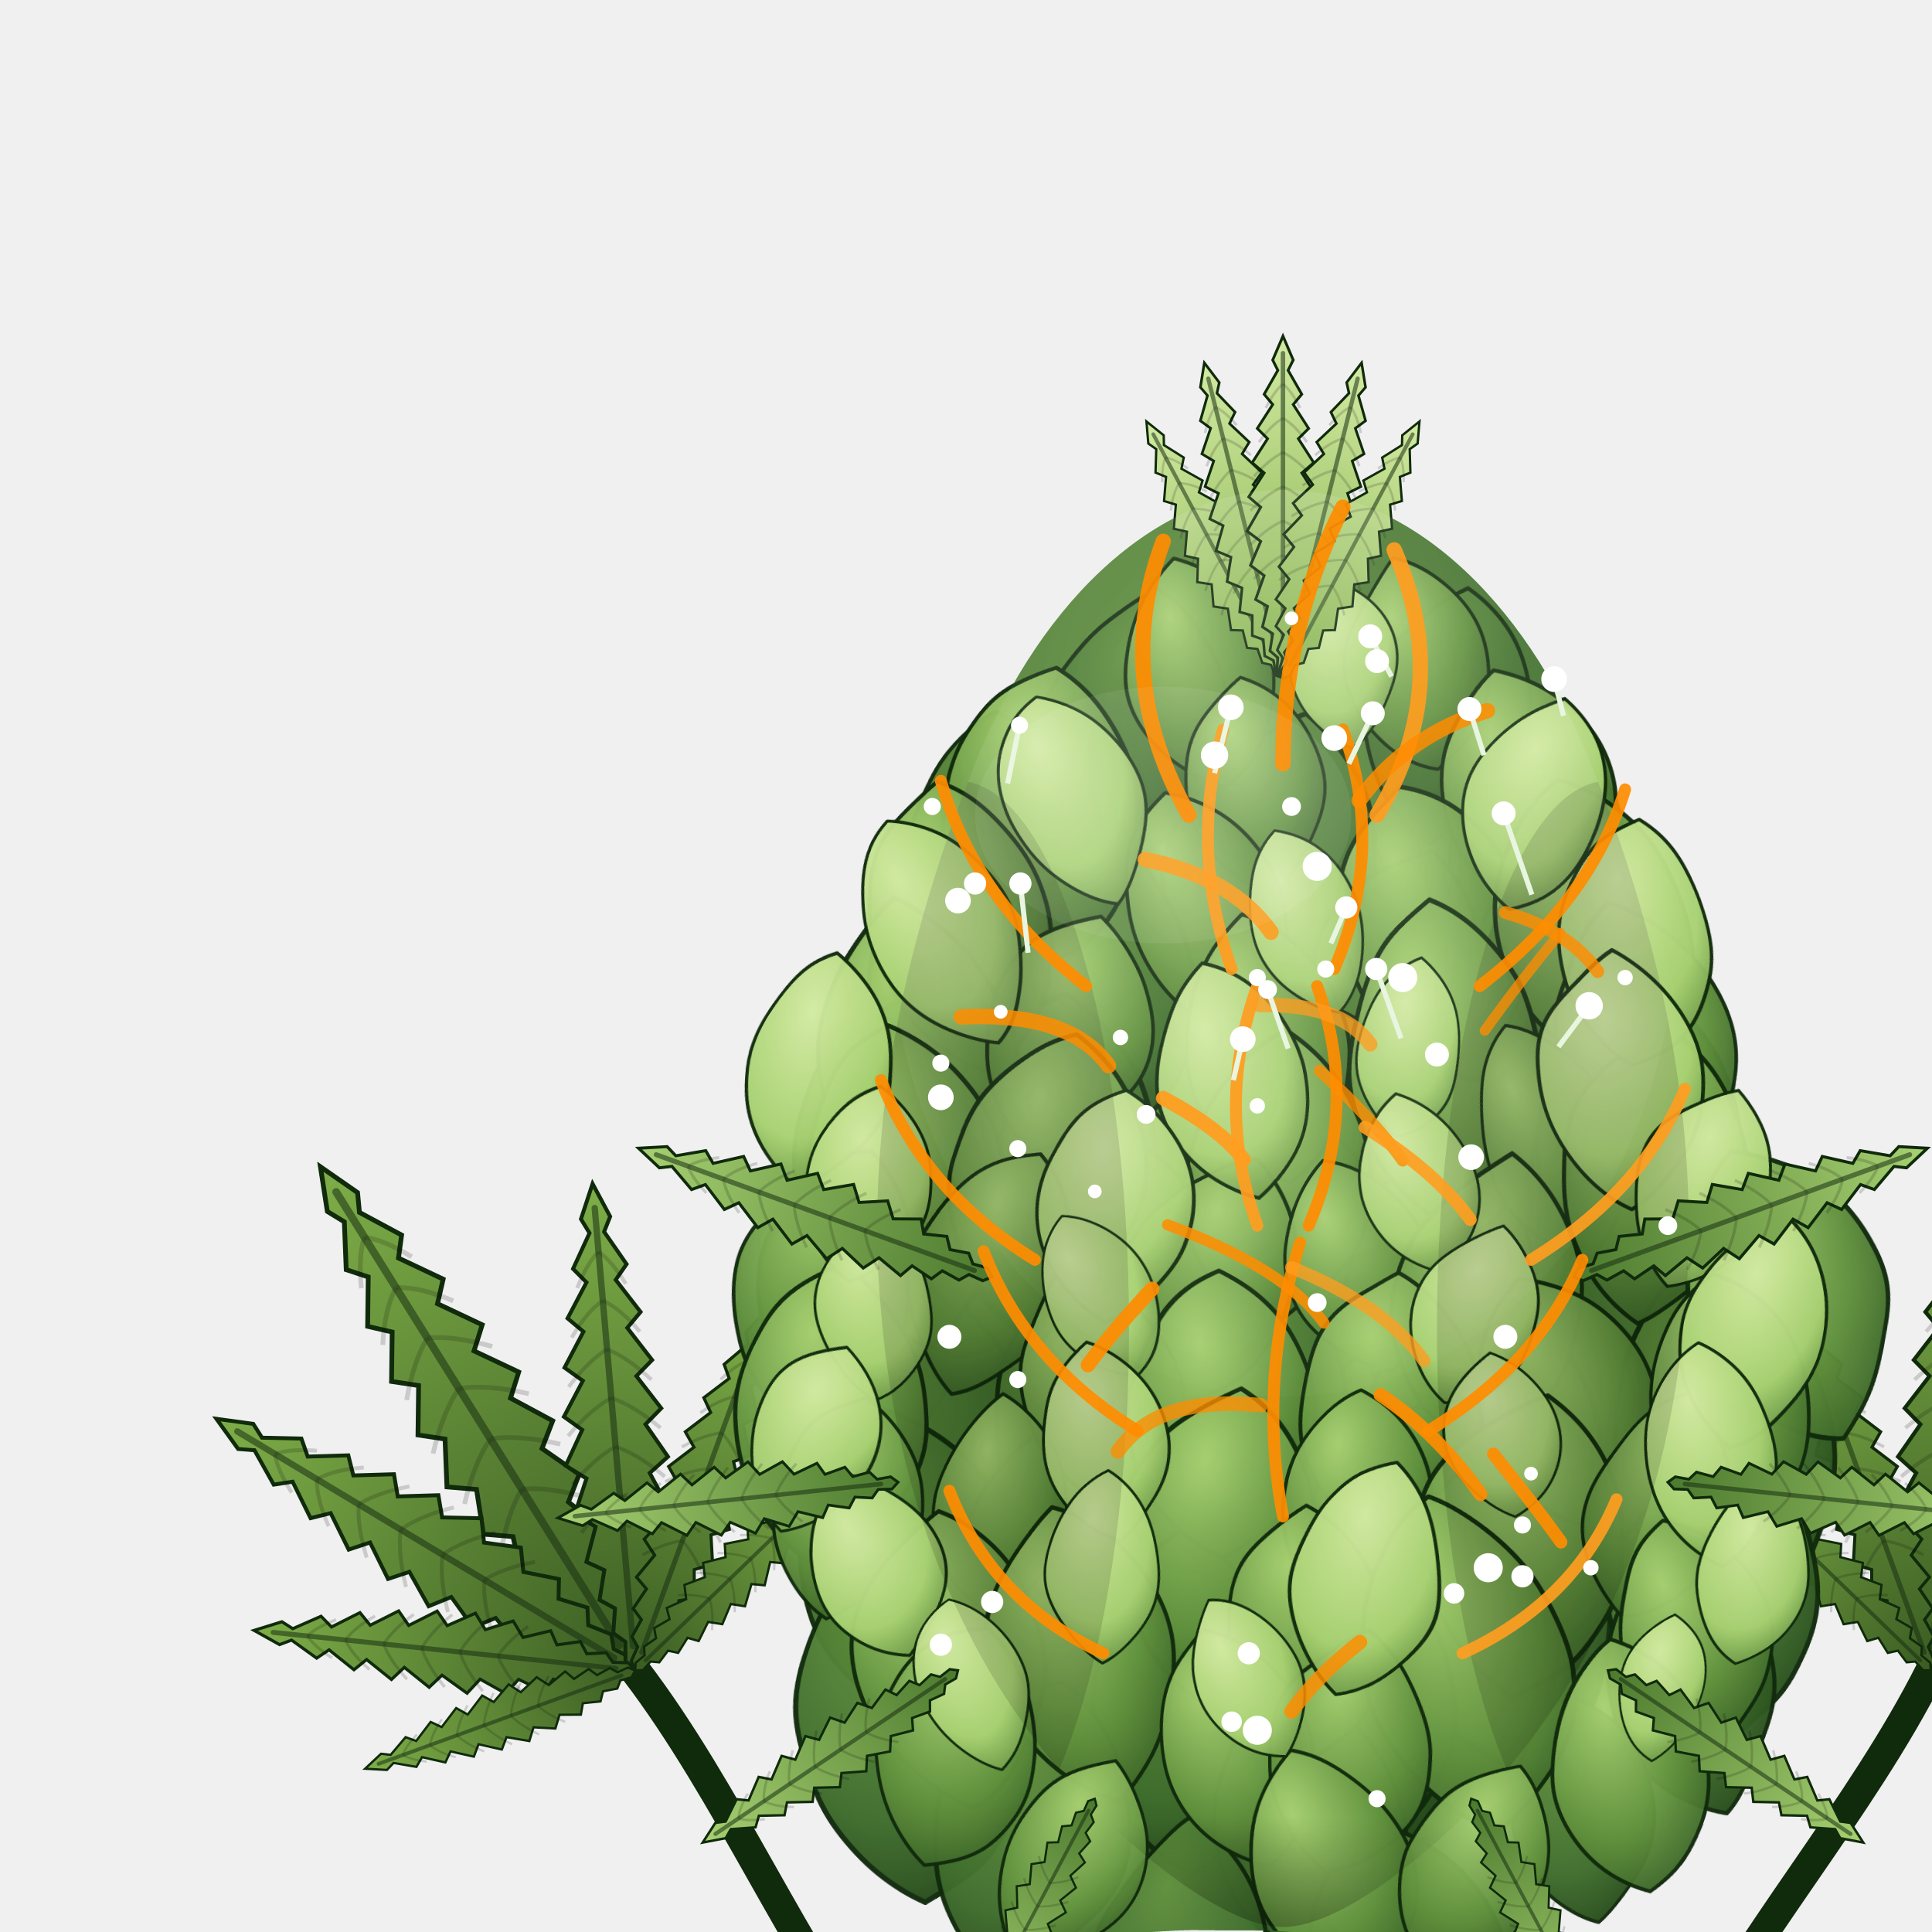
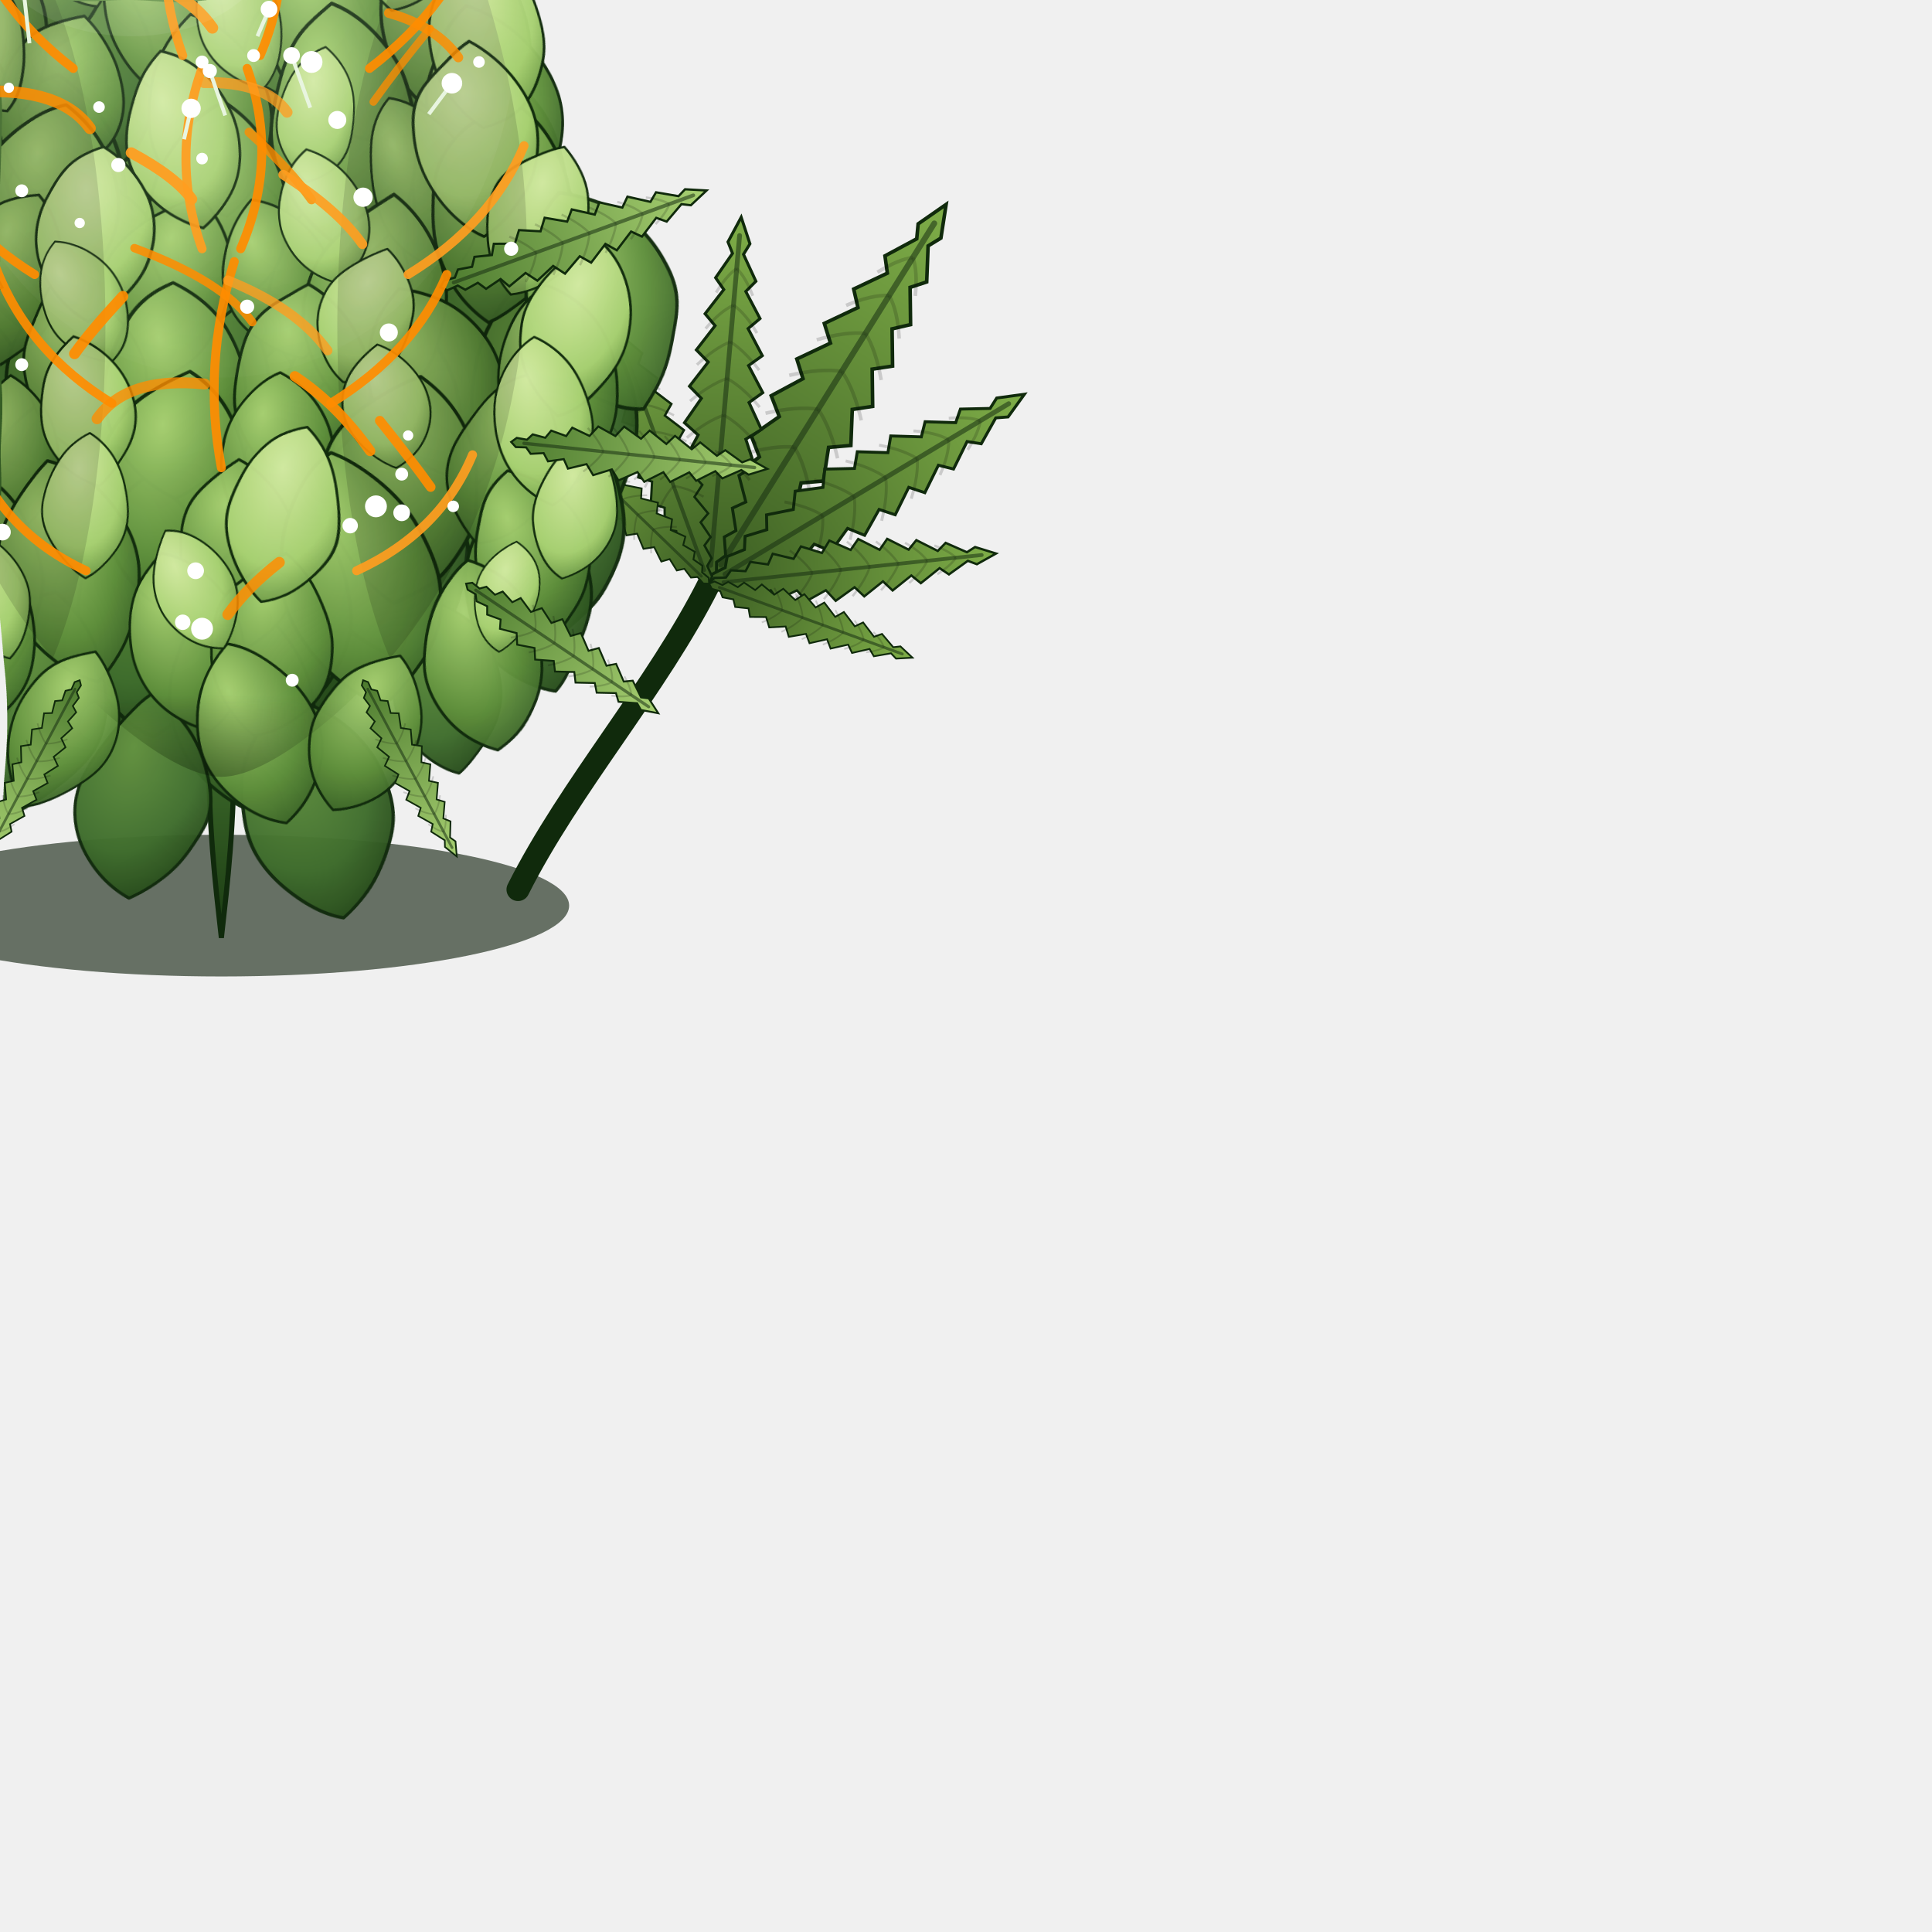
<svg xmlns="http://www.w3.org/2000/svg" viewBox="0 0 192 192" width="192" height="192">
  <defs>
    <linearGradient id="bg" x1="0" y1="0" x2="1" y2="1">
-       <stop offset="0%" stop-color="%230b170c" />
-       <stop offset="100%" stop-color="%231a381d" />
+       <stop offset="0%" stop-color="%23070a07" />
+       <stop offset="100%" stop-color="%230e1a0e" />
    </linearGradient>
  </defs>
  <rect width="192" height="192" fill="url(%23bg)" />
-   <g transform="translate(0, -4) scale(0.85)">
+   <g transform="translate(-74, -70) scale(0.64)">
    <defs>
      <linearGradient id="lgd" x1="0" y1="0" x2="0" y2="1">
        <stop offset="0%" stop-color="#3f6d2c" />
        <stop offset="100%" stop-color="#1b3b13" />
      </linearGradient>
      <linearGradient id="lgm" x1="0" y1="0" x2="0" y2="1">
        <stop offset="0%" stop-color="#5f8f3c" />
        <stop offset="100%" stop-color="#2c521f" />
      </linearGradient>
      <linearGradient id="lgl" x1="0" y1="0" x2="0" y2="1">
        <stop offset="0%" stop-color="#a8d172" />
        <stop offset="100%" stop-color="#4c7a2e" />
      </linearGradient>
      <linearGradient id="lgf" x1="0" y1="0" x2="0" y2="1">
        <stop offset="0%" stop-color="#d3eaa2" />
        <stop offset="100%" stop-color="#7fae48" />
      </linearGradient>
      <radialGradient id="budBase" cx="36%" cy="20%" r="95%">
        <stop offset="0%" stop-color="#5f8f3c" />
        <stop offset="52%" stop-color="#3f6d2c" />
        <stop offset="100%" stop-color="#1b3b13" />
      </radialGradient>
      <radialGradient id="cxD" cx="38%" cy="24%" r="90%">
        <stop offset="0%" stop-color="#5f8f3c" />
        <stop offset="60%" stop-color="#3f6d2c" />
        <stop offset="100%" stop-color="#1b3b13" />
      </radialGradient>
      <radialGradient id="cxM" cx="38%" cy="24%" r="90%">
        <stop offset="0%" stop-color="#a8d172" />
        <stop offset="60%" stop-color="#5f8f3c" />
        <stop offset="100%" stop-color="#2c521f" />
      </radialGradient>
      <radialGradient id="cxL" cx="40%" cy="26%" r="90%">
        <stop offset="0%" stop-color="#d3eaa2" />
        <stop offset="60%" stop-color="#a8d172" />
        <stop offset="100%" stop-color="#4c7a2e" />
      </radialGradient>
      <radialGradient id="frostVeil" cx="50%" cy="30%" r="80%">
        <stop offset="0%" stop-color="#ffffff" stop-opacity="0.150" />
        <stop offset="60%" stop-color="#ffffff" stop-opacity="0.060" />
        <stop offset="100%" stop-color="#ffffff" stop-opacity="0" />
      </radialGradient>
      <radialGradient id="occ" cx="50%" cy="96%" r="82%">
        <stop offset="0%" stop-color="#000000" stop-opacity=".45" />
        <stop offset="100%" stop-color="#000000" stop-opacity="0" />
      </radialGradient>
      <filter id="crumple" x="-15%" y="-15%" width="130%" height="130%">
        <feTurbulence type="fractalNoise" baseFrequency="0.025" numOctaves="3" seed="11" result="n" />
        <feDisplacementMap in="SourceGraphic" in2="n" scale="5" />
      </filter>
      <filter id="noiseFrost" x="0%" y="0%" width="100%" height="100%">
        <feTurbulence type="fractalNoise" baseFrequency="0.5" numOctaves="2" seed="7" result="n" />
        <feColorMatrix in="n" type="matrix" values="0 0 0 0 1 0 0 0 0 1 0 0 0 0 1 0 0 0 0.5 0" />
      </filter>
      <path id="leaflet" d="M0,0 L3,7 L1.5,10 L5.5,17 L3,20 L7.5,27 L4.5,30 L9,37 L5.5,40 L10,47 L6.5,50 L10.5,57 L6.5,60 L9.5,67 L5.5,70 L8,77 L4.5,79 L6,85 L3,87 L3.8,92 L1.5,94 L1.8,98 L0,100 L-1.8,98 L-1.5,94 L-3.8,92 L-3,87 L-6,85 L-4.5,79 L-8,77 L-5.5,70 L-9.5,67 L-6.5,60 L-10.5,57 L-6.5,50 L-10,47 L-5.5,40 L-9,37 L-4.5,30 L-7.5,27 L-3,20 L-5.5,17 L-1.5,10 L-3,7 Z" />
      <g id="leafletV">
        <use href="#leaflet" />
        <path d="M0,14 Q2.5,16 5,21 M0,24 Q3.5,26 7,31 M0,34 Q4,36 8.5,41 M0,44 Q4.5,46 9.5,51 M0,54 Q4.5,56 9.5,61 M0,64 Q4,66 8.5,71" fill="none" stroke="#000000" stroke-opacity=".16" stroke-width=".8" />
        <path d="M0,14 Q-2.5,16 -5,21 M0,24 Q-3.5,26 -7,31 M0,34 Q-4,36 -8.5,41 M0,44 Q-4.5,46 -9.5,51 M0,54 Q-4.5,56 -9.5,61 M0,64 Q-4,66 -8.5,71" fill="none" stroke="#000000" stroke-opacity=".16" stroke-width=".8" />
      </g>
      <path id="midrib" d="M0,5 L0,95" fill="none" stroke-width="1.3" opacity=".55" stroke-linecap="round" />
      <linearGradient id="lgFan" x1="0" y1="0" x2="0" y2="1">
        <stop offset="0%" stop-color="#7fae48" />
        <stop offset="100%" stop-color="#3a5c22" />
      </linearGradient>
      <g id="leafD">
        <use href="#leafletV" fill="url(#lgd)" stroke="#102a0c" stroke-width=".8" />
        <use href="#midrib" stroke="#173012" />
      </g>
      <g id="leafM">
        <use href="#leafletV" fill="url(#lgm)" stroke="#102a0c" stroke-width=".8" />
        <use href="#midrib" stroke="#173012" />
      </g>
      <g id="leafL">
        <use href="#leafletV" fill="url(#lgl)" stroke="#102a0c" stroke-width=".8" />
        <use href="#midrib" stroke="#173012" />
      </g>
      <g id="leafF">
        <use href="#leafletV" fill="url(#lgf)" stroke="#102a0c" stroke-width=".8" />
        <use href="#midrib" stroke="#173012" />
      </g>
      <g id="leafA">
        <use href="#leafletV" fill="url(#lgFan)" stroke="#102a0c" stroke-width=".8" />
        <use href="#midrib" stroke="#173012" />
      </g>
      <path id="calyx" d="M0,-4 C7.5,0 13.5,8 14,18 C14.5,28 8,37 0,41 C-8,37 -14.5,28 -14,18 C-13.5,8 -7.5,0 0,-4 Z" />
      <g id="fan">
        <path d="M0,10 C-1.5,-6 1.5,-24 0,-40" fill="none" stroke="#102a0c" stroke-width="3.2" stroke-linecap="round" />
        <use href="#leafA" transform="translate(0,-40) rotate(0) translate(0,-62) scale(.62)" />
        <use href="#leafA" transform="translate(0,-40) rotate(-27) translate(0,-51) scale(.51)" />
        <use href="#leafA" transform="translate(0,-40) rotate(27) translate(0,-51) scale(.51)" />
        <use href="#leafA" transform="translate(0,-40) rotate(-52) translate(0,-40) scale(.4)" />
        <use href="#leafA" transform="translate(0,-40) rotate(52) translate(0,-40) scale(.4)" />
        <use href="#leafA" transform="translate(0,-40) rotate(-78) translate(0,-30) scale(.3)" />
        <use href="#leafA" transform="translate(0,-40) rotate(78) translate(0,-30) scale(.3)" />
      </g>
      <clipPath id="budClip">
        <path d="M150,62 C164,62 178,74 186,94 C194,114 199,136 197,158 C195,182 186,204 168,220 C160,227 154,230 150,230 C146,230 140,227 132,220 C114,204 105,182 103,158 C101,136 106,114 114,94 C122,74 136,62 150,62 Z" />
      </clipPath>
    </defs>
    <ellipse cx="150" cy="250" rx="54" ry="11" fill="#0a1a07" opacity=".6" />
    <path d="M148,224 C148,238 149,246 150,255 C151,246 152,238 152,224 Z" fill="url(#lgd)" stroke="#102a0c" stroke-width=".8" />
    <use href="#fan" transform="translate(98,238) rotate(-32) scale(1.12)" />
    <use href="#fan" transform="translate(202,238) rotate(32) scale(1.12)" />
    <path d="M150,62 C164,62 178,74 186,94 C194,114 199,136 197,158 C195,182 186,204 168,220 C160,227 154,230 150,230 C146,230 140,227 132,220 C114,204 105,182 103,158 C101,136 106,114 114,94 C122,74 136,62 150,62 Z" fill="url(#budBase)" />
    <g filter="url(#crumple)">
      <use href="#calyx" transform="translate(134.6,76.0) rotate(6.0) scale(0.74)" fill="url(#cxD)" stroke="#102a0c" stroke-width=".65" stroke-linejoin="round" opacity=".97" />
      <use href="#calyx" transform="translate(171.1,76.0) rotate(6.6) scale(0.69)" fill="url(#cxD)" stroke="#102a0c" stroke-width=".65" stroke-linejoin="round" opacity=".97" />
      <use href="#calyx" transform="translate(117.6,92.0) rotate(-1.6) scale(0.76)" fill="url(#cxD)" stroke="#102a0c" stroke-width=".65" stroke-linejoin="round" opacity=".97" />
      <use href="#calyx" transform="translate(152.3,92.0) rotate(11.9) scale(0.90)" fill="url(#cxD)" stroke="#102a0c" stroke-width=".65" stroke-linejoin="round" opacity=".97" />
      <use href="#calyx" transform="translate(180.6,92.0) rotate(-1.2) scale(0.74)" fill="url(#cxD)" stroke="#102a0c" stroke-width=".65" stroke-linejoin="round" opacity=".97" />
      <use href="#calyx" transform="translate(111.1,108.0) rotate(-13.6) scale(0.98)" fill="url(#cxD)" stroke="#102a0c" stroke-width=".65" stroke-linejoin="round" opacity=".97" />
      <use href="#calyx" transform="translate(131.6,108.0) rotate(20.0) scale(0.88)" fill="url(#cxD)" stroke="#102a0c" stroke-width=".65" stroke-linejoin="round" opacity=".97" />
      <use href="#calyx" transform="translate(167.4,108.0) rotate(15.9) scale(0.80)" fill="url(#cxD)" stroke="#102a0c" stroke-width=".65" stroke-linejoin="round" opacity=".97" />
      <use href="#calyx" transform="translate(182.7,108.0) rotate(-4.8) scale(0.82)" fill="url(#cxD)" stroke="#102a0c" stroke-width=".65" stroke-linejoin="round" opacity=".97" />
      <use href="#calyx" transform="translate(107.2,124.0) rotate(9.5) scale(0.83)" fill="url(#cxD)" stroke="#102a0c" stroke-width=".65" stroke-linejoin="round" opacity=".97" />
      <use href="#calyx" transform="translate(123.8,124.0) rotate(6.6) scale(0.90)" fill="url(#cxD)" stroke="#102a0c" stroke-width=".65" stroke-linejoin="round" opacity=".97" />
      <use href="#calyx" transform="translate(152.7,124.0) rotate(-14.2) scale(0.81)" fill="url(#cxD)" stroke="#102a0c" stroke-width=".65" stroke-linejoin="round" opacity=".97" />
      <use href="#calyx" transform="translate(169.0,124.0) rotate(7.2) scale(0.83)" fill="url(#cxD)" stroke="#102a0c" stroke-width=".65" stroke-linejoin="round" opacity=".97" />
      <use href="#calyx" transform="translate(193.6,124.0) rotate(8.4) scale(0.84)" fill="url(#cxD)" stroke="#102a0c" stroke-width=".65" stroke-linejoin="round" opacity=".97" />
      <use href="#calyx" transform="translate(100.7,140.0) rotate(-1.6) scale(0.85)" fill="url(#cxD)" stroke="#102a0c" stroke-width=".65" stroke-linejoin="round" opacity=".97" />
      <use href="#calyx" transform="translate(130.7,140.0) rotate(-2.7) scale(0.82)" fill="url(#cxD)" stroke="#102a0c" stroke-width=".65" stroke-linejoin="round" opacity=".97" />
      <use href="#calyx" transform="translate(155.0,140.0) rotate(12.2) scale(0.75)" fill="url(#cxD)" stroke="#102a0c" stroke-width=".65" stroke-linejoin="round" opacity=".97" />
      <use href="#calyx" transform="translate(168.5,140.0) rotate(2.1) scale(0.77)" fill="url(#cxD)" stroke="#102a0c" stroke-width=".65" stroke-linejoin="round" opacity=".97" />
      <use href="#calyx" transform="translate(200.2,140.0) rotate(16.7) scale(0.99)" fill="url(#cxD)" stroke="#102a0c" stroke-width=".65" stroke-linejoin="round" opacity=".97" />
      <use href="#calyx" transform="translate(102.1,156.0) rotate(-19.8) scale(0.91)" fill="url(#cxD)" stroke="#102a0c" stroke-width=".65" stroke-linejoin="round" opacity=".97" />
      <use href="#calyx" transform="translate(126.5,156.0) rotate(-7.4) scale(0.88)" fill="url(#cxD)" stroke="#102a0c" stroke-width=".65" stroke-linejoin="round" opacity=".97" />
      <use href="#calyx" transform="translate(148.5,156.0) rotate(7.1) scale(0.78)" fill="url(#cxD)" stroke="#102a0c" stroke-width=".65" stroke-linejoin="round" opacity=".97" />
      <use href="#calyx" transform="translate(171.3,156.0) rotate(-5.7) scale(0.93)" fill="url(#cxD)" stroke="#102a0c" stroke-width=".65" stroke-linejoin="round" opacity=".97" />
      <use href="#calyx" transform="translate(197.7,156.0) rotate(-12.0) scale(0.95)" fill="url(#cxD)" stroke="#102a0c" stroke-width=".65" stroke-linejoin="round" opacity=".97" />
      <use href="#calyx" transform="translate(102.2,172.0) rotate(-14.5) scale(0.90)" fill="url(#cxD)" stroke="#102a0c" stroke-width=".65" stroke-linejoin="round" opacity=".97" />
      <use href="#calyx" transform="translate(128.9,172.0) rotate(16.9) scale(0.88)" fill="url(#cxD)" stroke="#102a0c" stroke-width=".65" stroke-linejoin="round" opacity=".97" />
      <use href="#calyx" transform="translate(147.2,172.0) rotate(18.6) scale(0.83)" fill="url(#cxD)" stroke="#102a0c" stroke-width=".65" stroke-linejoin="round" opacity=".97" />
      <use href="#calyx" transform="translate(168.3,172.0) rotate(-15.2) scale(0.98)" fill="url(#cxD)" stroke="#102a0c" stroke-width=".65" stroke-linejoin="round" opacity=".97" />
      <use href="#calyx" transform="translate(197.2,172.0) rotate(-7.9) scale(0.92)" fill="url(#cxD)" stroke="#102a0c" stroke-width=".65" stroke-linejoin="round" opacity=".97" />
      <use href="#calyx" transform="translate(105.6,188.0) rotate(-2.9) scale(0.94)" fill="url(#cxD)" stroke="#102a0c" stroke-width=".65" stroke-linejoin="round" opacity=".97" />
      <use href="#calyx" transform="translate(139.1,188.0) rotate(-0.3) scale(0.87)" fill="url(#cxD)" stroke="#102a0c" stroke-width=".65" stroke-linejoin="round" opacity=".97" />
      <use href="#calyx" transform="translate(157.9,188.0) rotate(-2.3) scale(0.78)" fill="url(#cxD)" stroke="#102a0c" stroke-width=".65" stroke-linejoin="round" opacity=".97" />
      <use href="#calyx" transform="translate(193.4,188.0) rotate(-16.5) scale(0.73)" fill="url(#cxD)" stroke="#102a0c" stroke-width=".65" stroke-linejoin="round" opacity=".97" />
      <use href="#calyx" transform="translate(123.2,204.0) rotate(12.6) scale(0.79)" fill="url(#cxD)" stroke="#102a0c" stroke-width=".65" stroke-linejoin="round" opacity=".97" />
      <use href="#calyx" transform="translate(151.3,204.0) rotate(-5.6) scale(0.76)" fill="url(#cxD)" stroke="#102a0c" stroke-width=".65" stroke-linejoin="round" opacity=".97" />
      <use href="#calyx" transform="translate(182.3,204.0) rotate(-9.6) scale(0.62)" fill="url(#cxD)" stroke="#102a0c" stroke-width=".65" stroke-linejoin="round" opacity=".97" />
      <use href="#calyx" transform="translate(138.8,220.0) rotate(3.2) scale(0.74)" fill="url(#cxD)" stroke="#102a0c" stroke-width=".65" stroke-linejoin="round" opacity=".97" />
      <use href="#calyx" transform="translate(160.7,220.0) rotate(-14.4) scale(0.80)" fill="url(#cxD)" stroke="#102a0c" stroke-width=".65" stroke-linejoin="round" opacity=".97" />
      <use href="#calyx" transform="translate(137.4,72.0) rotate(-13.6) scale(0.62)" fill="url(#cxM)" stroke="#102a0c" stroke-width=".65" stroke-linejoin="round" opacity=".97" />
      <use href="#calyx" transform="translate(163.2,72.0) rotate(-13.8) scale(0.59)" fill="url(#cxM)" stroke="#102a0c" stroke-width=".65" stroke-linejoin="round" opacity=".97" />
      <use href="#calyx" transform="translate(123.4,86.0) rotate(3.9) scale(0.78)" fill="url(#cxM)" stroke="#102a0c" stroke-width=".65" stroke-linejoin="round" opacity=".97" />
      <use href="#calyx" transform="translate(145.2,86.0) rotate(-9.3) scale(0.58)" fill="url(#cxM)" stroke="#102a0c" stroke-width=".65" stroke-linejoin="round" opacity=".97" />
      <use href="#calyx" transform="translate(175.7,86.0) rotate(-17.5) scale(0.71)" fill="url(#cxM)" stroke="#102a0c" stroke-width=".65" stroke-linejoin="round" opacity=".97" />
      <use href="#calyx" transform="translate(111.0,100.0) rotate(-7.3) scale(0.73)" fill="url(#cxM)" stroke="#102a0c" stroke-width=".65" stroke-linejoin="round" opacity=".97" />
      <use href="#calyx" transform="translate(137.2,100.0) rotate(-18.7) scale(0.65)" fill="url(#cxM)" stroke="#102a0c" stroke-width=".65" stroke-linejoin="round" opacity=".97" />
      <use href="#calyx" transform="translate(164.7,100.0) rotate(-14.9) scale(0.79)" fill="url(#cxM)" stroke="#102a0c" stroke-width=".65" stroke-linejoin="round" opacity=".97" />
      <use href="#calyx" transform="translate(183.9,100.0) rotate(-12.6) scale(0.78)" fill="url(#cxM)" stroke="#102a0c" stroke-width=".65" stroke-linejoin="round" opacity=".97" />
      <use href="#calyx" transform="translate(106.0,114.0) rotate(-5.0) scale(0.80)" fill="url(#cxM)" stroke="#102a0c" stroke-width=".65" stroke-linejoin="round" opacity=".97" />
      <use href="#calyx" transform="translate(127.7,114.0) rotate(16.1) scale(0.64)" fill="url(#cxM)" stroke="#102a0c" stroke-width=".65" stroke-linejoin="round" opacity=".97" />
      <use href="#calyx" transform="translate(145.3,114.0) rotate(-9.8) scale(0.70)" fill="url(#cxM)" stroke="#102a0c" stroke-width=".65" stroke-linejoin="round" opacity=".97" />
      <use href="#calyx" transform="translate(168.1,114.0) rotate(-4.2) scale(0.84)" fill="url(#cxM)" stroke="#102a0c" stroke-width=".65" stroke-linejoin="round" opacity=".97" />
      <use href="#calyx" transform="translate(189.7,114.0) rotate(-13.3) scale(0.70)" fill="url(#cxM)" stroke="#102a0c" stroke-width=".65" stroke-linejoin="round" opacity=".97" />
      <use href="#calyx" transform="translate(104.3,128.0) rotate(-6.6) scale(0.83)" fill="url(#cxM)" stroke="#102a0c" stroke-width=".65" stroke-linejoin="round" opacity=".97" />
      <use href="#calyx" transform="translate(124.6,128.0) rotate(8.7) scale(0.80)" fill="url(#cxM)" stroke="#102a0c" stroke-width=".65" stroke-linejoin="round" opacity=".97" />
      <use href="#calyx" transform="translate(149.9,128.0) rotate(4.3) scale(0.78)" fill="url(#cxM)" stroke="#102a0c" stroke-width=".65" stroke-linejoin="round" opacity=".97" />
      <use href="#calyx" transform="translate(177.9,128.0) rotate(-17.9) scale(0.59)" fill="url(#cxM)" stroke="#102a0c" stroke-width=".65" stroke-linejoin="round" opacity=".97" />
      <use href="#calyx" transform="translate(194.9,128.0) rotate(7.3) scale(0.76)" fill="url(#cxM)" stroke="#102a0c" stroke-width=".65" stroke-linejoin="round" opacity=".97" />
      <use href="#calyx" transform="translate(100.9,142.0) rotate(18.9) scale(0.72)" fill="url(#cxM)" stroke="#102a0c" stroke-width=".65" stroke-linejoin="round" opacity=".97" />
      <use href="#calyx" transform="translate(120.6,142.0) rotate(21.3) scale(0.66)" fill="url(#cxM)" stroke="#102a0c" stroke-width=".65" stroke-linejoin="round" opacity=".97" />
      <use href="#calyx" transform="translate(145.3,142.0) rotate(18.0) scale(0.68)" fill="url(#cxM)" stroke="#102a0c" stroke-width=".65" stroke-linejoin="round" opacity=".97" />
      <use href="#calyx" transform="translate(154.8,142.0) rotate(-19.0) scale(0.59)" fill="url(#cxM)" stroke="#102a0c" stroke-width=".65" stroke-linejoin="round" opacity=".97" />
      <use href="#calyx" transform="translate(175.7,142.0) rotate(9.3) scale(0.77)" fill="url(#cxM)" stroke="#102a0c" stroke-width=".65" stroke-linejoin="round" opacity=".97" />
      <use href="#calyx" transform="translate(203.3,142.0) rotate(-22.2) scale(0.83)" fill="url(#cxM)" stroke="#102a0c" stroke-width=".65" stroke-linejoin="round" opacity=".97" />
      <use href="#calyx" transform="translate(98.7,156.0) rotate(7.5) scale(0.77)" fill="url(#cxM)" stroke="#102a0c" stroke-width=".65" stroke-linejoin="round" opacity=".97" />
      <use href="#calyx" transform="translate(125.5,156.0) rotate(-16.1) scale(0.65)" fill="url(#cxM)" stroke="#102a0c" stroke-width=".65" stroke-linejoin="round" opacity=".97" />
      <use href="#calyx" transform="translate(142.3,156.0) rotate(-3.3) scale(0.78)" fill="url(#cxM)" stroke="#102a0c" stroke-width=".65" stroke-linejoin="round" opacity=".97" />
      <use href="#calyx" transform="translate(163.0,156.0) rotate(1.8) scale(0.73)" fill="url(#cxM)" stroke="#102a0c" stroke-width=".65" stroke-linejoin="round" opacity=".97" />
      <use href="#calyx" transform="translate(177.8,156.0) rotate(-22.4) scale(0.73)" fill="url(#cxM)" stroke="#102a0c" stroke-width=".65" stroke-linejoin="round" opacity=".97" />
      <use href="#calyx" transform="translate(200.4,156.0) rotate(-8.6) scale(0.68)" fill="url(#cxM)" stroke="#102a0c" stroke-width=".65" stroke-linejoin="round" opacity=".97" />
      <use href="#calyx" transform="translate(100.4,170.0) rotate(7.9) scale(0.60)" fill="url(#cxM)" stroke="#102a0c" stroke-width=".65" stroke-linejoin="round" opacity=".97" />
      <use href="#calyx" transform="translate(117.2,170.0) rotate(2.3) scale(0.58)" fill="url(#cxM)" stroke="#102a0c" stroke-width=".65" stroke-linejoin="round" opacity=".97" />
      <use href="#calyx" transform="translate(144.4,170.0) rotate(5.3) scale(0.84)" fill="url(#cxM)" stroke="#102a0c" stroke-width=".65" stroke-linejoin="round" opacity=".97" />
      <use href="#calyx" transform="translate(159.4,170.0) rotate(-0.9) scale(0.64)" fill="url(#cxM)" stroke="#102a0c" stroke-width=".65" stroke-linejoin="round" opacity=".97" />
      <use href="#calyx" transform="translate(179.6,170.0) rotate(6.7) scale(0.79)" fill="url(#cxM)" stroke="#102a0c" stroke-width=".65" stroke-linejoin="round" opacity=".97" />
      <use href="#calyx" transform="translate(197.1,170.0) rotate(20.8) scale(0.59)" fill="url(#cxM)" stroke="#102a0c" stroke-width=".65" stroke-linejoin="round" opacity=".97" />
      <use href="#calyx" transform="translate(109.6,184.0) rotate(-6.2) scale(0.77)" fill="url(#cxM)" stroke="#102a0c" stroke-width=".65" stroke-linejoin="round" opacity=".97" />
      <use href="#calyx" transform="translate(123.7,184.0) rotate(-11.8) scale(0.76)" fill="url(#cxM)" stroke="#102a0c" stroke-width=".65" stroke-linejoin="round" opacity=".97" />
      <use href="#calyx" transform="translate(153.4,184.0) rotate(0.2) scale(0.65)" fill="url(#cxM)" stroke="#102a0c" stroke-width=".65" stroke-linejoin="round" opacity=".97" />
      <use href="#calyx" transform="translate(168.6,184.0) rotate(-9.2) scale(0.83)" fill="url(#cxM)" stroke="#102a0c" stroke-width=".65" stroke-linejoin="round" opacity=".97" />
      <use href="#calyx" transform="translate(194.2,184.0) rotate(-16.8) scale(0.65)" fill="url(#cxM)" stroke="#102a0c" stroke-width=".65" stroke-linejoin="round" opacity=".97" />
      <use href="#calyx" transform="translate(115.3,198.0) rotate(17.9) scale(0.62)" fill="url(#cxM)" stroke="#102a0c" stroke-width=".65" stroke-linejoin="round" opacity=".97" />
      <use href="#calyx" transform="translate(141.6,198.0) rotate(-15.4) scale(0.63)" fill="url(#cxM)" stroke="#102a0c" stroke-width=".65" stroke-linejoin="round" opacity=".97" />
      <use href="#calyx" transform="translate(159.8,198.0) rotate(11.1) scale(0.63)" fill="url(#cxM)" stroke="#102a0c" stroke-width=".65" stroke-linejoin="round" opacity=".97" />
      <use href="#calyx" transform="translate(187.7,198.0) rotate(-10.6) scale(0.69)" fill="url(#cxM)" stroke="#102a0c" stroke-width=".65" stroke-linejoin="round" opacity=".97" />
      <use href="#calyx" transform="translate(128.8,212.0) rotate(22.5) scale(0.59)" fill="url(#cxM)" stroke="#102a0c" stroke-width=".65" stroke-linejoin="round" opacity=".97" />
      <use href="#calyx" transform="translate(151.9,212.0) rotate(-17.8) scale(0.64)" fill="url(#cxM)" stroke="#102a0c" stroke-width=".65" stroke-linejoin="round" opacity=".97" />
      <use href="#calyx" transform="translate(175.5,212.0) rotate(21.2) scale(0.59)" fill="url(#cxM)" stroke="#102a0c" stroke-width=".65" stroke-linejoin="round" opacity=".97" />
      <use href="#calyx" transform="translate(156.4,74.0) rotate(-5.7) scale(0.45)" fill="url(#cxL)" stroke="#102a0c" stroke-width=".65" stroke-linejoin="round" opacity=".97" />
      <use href="#calyx" transform="translate(122.7,89.0) rotate(-20.3) scale(0.55)" fill="url(#cxL)" stroke="#102a0c" stroke-width=".65" stroke-linejoin="round" opacity=".97" />
      <use href="#calyx" transform="translate(182.8,89.0) rotate(12.5) scale(0.58)" fill="url(#cxL)" stroke="#102a0c" stroke-width=".65" stroke-linejoin="round" opacity=".97" />
      <use href="#calyx" transform="translate(105.9,104.0) rotate(-25.2) scale(0.60)" fill="url(#cxL)" stroke="#102a0c" stroke-width=".65" stroke-linejoin="round" opacity=".97" />
      <use href="#calyx" transform="translate(150.0,104.0) rotate(-18.4) scale(0.48)" fill="url(#cxL)" stroke="#102a0c" stroke-width=".65" stroke-linejoin="round" opacity=".97" />
      <use href="#calyx" transform="translate(192.5,104.0) rotate(3.7) scale(0.62)" fill="url(#cxL)" stroke="#102a0c" stroke-width=".65" stroke-linejoin="round" opacity=".97" />
      <use href="#calyx" transform="translate(97.9,119.0) rotate(10.7) scale(0.61)" fill="url(#cxL)" stroke="#102a0c" stroke-width=".65" stroke-linejoin="round" opacity=".97" />
      <use href="#calyx" transform="translate(140.4,119.0) rotate(-13.7) scale(0.63)" fill="url(#cxL)" stroke="#102a0c" stroke-width=".65" stroke-linejoin="round" opacity=".97" />
      <use href="#calyx" transform="translate(166.4,119.0) rotate(11.5) scale(0.45)" fill="url(#cxL)" stroke="#102a0c" stroke-width=".65" stroke-linejoin="round" opacity=".97" />
      <use href="#calyx" transform="translate(189.2,119.0) rotate(-2.4) scale(0.65)" fill="url(#cxL)" stroke="#102a0c" stroke-width=".65" stroke-linejoin="round" opacity=".97" />
      <use href="#calyx" transform="translate(102.9,134.0) rotate(8.1) scale(0.52)" fill="url(#cxL)" stroke="#102a0c" stroke-width=".65" stroke-linejoin="round" opacity=".97" />
      <use href="#calyx" transform="translate(130.9,134.0) rotate(2.5) scale(0.63)" fill="url(#cxL)" stroke="#102a0c" stroke-width=".65" stroke-linejoin="round" opacity=".97" />
      <use href="#calyx" transform="translate(163.2,134.0) rotate(-12.6) scale(0.47)" fill="url(#cxL)" stroke="#102a0c" stroke-width=".65" stroke-linejoin="round" opacity=".97" />
      <use href="#calyx" transform="translate(202.3,134.0) rotate(20.4) scale(0.54)" fill="url(#cxL)" stroke="#102a0c" stroke-width=".65" stroke-linejoin="round" opacity=".97" />
      <use href="#calyx" transform="translate(102.8,149.0) rotate(3.3) scale(0.46)" fill="url(#cxL)" stroke="#102a0c" stroke-width=".65" stroke-linejoin="round" opacity=".97" />
      <use href="#calyx" transform="translate(125.4,149.0) rotate(-24.8) scale(0.45)" fill="url(#cxL)" stroke="#102a0c" stroke-width=".65" stroke-linejoin="round" opacity=".97" />
      <use href="#calyx" transform="translate(174.3,149.0) rotate(15.0) scale(0.50)" fill="url(#cxL)" stroke="#102a0c" stroke-width=".65" stroke-linejoin="round" opacity=".97" />
      <use href="#calyx" transform="translate(208.0,149.0) rotate(13.7) scale(0.62)" fill="url(#cxL)" stroke="#102a0c" stroke-width=".65" stroke-linejoin="round" opacity=".97" />
      <use href="#calyx" transform="translate(98.2,164.0) rotate(19.2) scale(0.51)" fill="url(#cxL)" stroke="#102a0c" stroke-width=".65" stroke-linejoin="round" opacity=".97" />
      <use href="#calyx" transform="translate(127.7,164.0) rotate(-10.3) scale(0.53)" fill="url(#cxL)" stroke="#102a0c" stroke-width=".65" stroke-linejoin="round" opacity=".97" />
      <use href="#calyx" transform="translate(173.9,164.0) rotate(-9.6) scale(0.44)" fill="url(#cxL)" stroke="#102a0c" stroke-width=".65" stroke-linejoin="round" opacity=".97" />
      <use href="#calyx" transform="translate(198.8,164.0) rotate(-4.2) scale(0.56)" fill="url(#cxL)" stroke="#102a0c" stroke-width=".65" stroke-linejoin="round" opacity=".97" />
      <use href="#calyx" transform="translate(98.9,179.0) rotate(-22.9) scale(0.54)" fill="url(#cxL)" stroke="#102a0c" stroke-width=".65" stroke-linejoin="round" opacity=".97" />
      <use href="#calyx" transform="translate(129.9,179.0) rotate(4.5) scale(0.48)" fill="url(#cxL)" stroke="#102a0c" stroke-width=".65" stroke-linejoin="round" opacity=".97" />
      <use href="#calyx" transform="translate(163.6,179.0) rotate(17.0) scale(0.61)" fill="url(#cxL)" stroke="#102a0c" stroke-width=".65" stroke-linejoin="round" opacity=".97" />
      <use href="#calyx" transform="translate(205.8,179.0) rotate(7.9) scale(0.50)" fill="url(#cxL)" stroke="#102a0c" stroke-width=".65" stroke-linejoin="round" opacity=".97" />
      <use href="#calyx" transform="translate(112.0,194.0) rotate(-15.0) scale(0.43)" fill="url(#cxL)" stroke="#102a0c" stroke-width=".65" stroke-linejoin="round" opacity=".97" />
      <use href="#calyx" transform="translate(142.7,194.0) rotate(-25.8) scale(0.44)" fill="url(#cxL)" stroke="#102a0c" stroke-width=".65" stroke-linejoin="round" opacity=".97" />
      <use href="#calyx" transform="translate(194.6,194.0) rotate(6.2) scale(0.40)" fill="url(#cxL)" stroke="#102a0c" stroke-width=".65" stroke-linejoin="round" opacity=".97" />
    </g>
    <g clip-path="url(#budClip)">
      <ellipse cx="112" cy="160" rx="20" ry="64" fill="#000000" opacity=".13" />
      <ellipse cx="188" cy="160" rx="20" ry="64" fill="#000000" opacity=".13" />
      <ellipse cx="150" cy="228" rx="44" ry="15" fill="url(#occ)" />
    </g>
    <use href="#leafF" transform="translate(150,84) rotate(-28) scale(0.34) translate(0,-100)" />
    <use href="#leafF" transform="translate(150,84) rotate(-14) scale(0.38) translate(0,-100)" />
    <use href="#leafF" transform="translate(150,84) rotate(0) scale(0.4) translate(0,-100)" />
    <use href="#leafF" transform="translate(150,84) rotate(14) scale(0.38) translate(0,-100)" />
    <use href="#leafF" transform="translate(150,84) rotate(28) scale(0.34) translate(0,-100)" />
    <use href="#leafL" transform="translate(116,154) rotate(-70) scale(0.44) translate(0,-100)" />
    <use href="#leafL" transform="translate(105,178) rotate(-96) scale(0.4) translate(0,-100)" />
    <use href="#leafL" transform="translate(112,200) rotate(-124) scale(0.36) translate(0,-100)" />
    <use href="#leafL" transform="translate(128,215) rotate(-152) scale(0.31) translate(0,-100)" />
    <use href="#leafL" transform="translate(184,154) rotate(70) scale(0.44) translate(0,-100)" />
    <use href="#leafL" transform="translate(195,178) rotate(96) scale(0.4) translate(0,-100)" />
    <use href="#leafL" transform="translate(188,200) rotate(124) scale(0.36) translate(0,-100)" />
    <use href="#leafL" transform="translate(172,215) rotate(152) scale(0.31) translate(0,-100)" />
    <g clip-path="url(#budClip)">
      <ellipse cx="150" cy="112" rx="46" ry="56" fill="url(#frostVeil)" />
      <rect x="101" y="62" width="98" height="168" fill="url(#noiseFrost)" opacity=".45" />
    </g>
    <path d="M139,100 Q130,84 136,68" stroke="#ff8c00" stroke-width="1.8" stroke-linecap="round" fill="none" opacity=".92" />
    <path d="M150,94 Q150,78 157,64" stroke="#ff8c00" stroke-width="1.8" stroke-linecap="round" fill="none" opacity=".92" />
    <path d="M161,100 Q170,85 163,69" stroke="#ff9d1f" stroke-width="1.8" stroke-linecap="round" fill="none" opacity=".92" />
    <path d="M127,120 Q114,110 110,96" stroke="#ff8c00" stroke-width="1.4" stroke-linecap="round" fill="none" opacity=".92" />
    <path d="M173,120 Q186,110 190,97" stroke="#ff8c00" stroke-width="1.4" stroke-linecap="round" fill="none" opacity=".92" />
    <path d="M144,118 Q139,104 143,90" stroke="#ff9d1f" stroke-width="1.4" stroke-linecap="round" fill="none" opacity=".92" />
    <path d="M156,118 Q162,104 157,90" stroke="#ff8c00" stroke-width="1.4" stroke-linecap="round" fill="none" opacity=".92" />
    <path d="M121,152 Q108,144 103,131" stroke="#ff8c00" stroke-width="1.4" stroke-linecap="round" fill="none" opacity=".92" />
    <path d="M179,152 Q192,144 197,132" stroke="#ff9d1f" stroke-width="1.4" stroke-linecap="round" fill="none" opacity=".92" />
    <path d="M133,172 Q120,164 115,151" stroke="#ff8c00" stroke-width="1.4" stroke-linecap="round" fill="none" opacity=".92" />
    <path d="M167,172 Q180,164 185,152" stroke="#ff8c00" stroke-width="1.4" stroke-linecap="round" fill="none" opacity=".92" />
    <path d="M147,148 Q142,134 147,120" stroke="#ff9d1f" stroke-width="1.4" stroke-linecap="round" fill="none" opacity=".92" />
    <path d="M153,148 Q159,134 154,120" stroke="#ff8c00" stroke-width="1.4" stroke-linecap="round" fill="none" opacity=".92" />
    <path d="M129,198 Q116,192 111,179" stroke="#ff8c00" stroke-width="1.4" stroke-linecap="round" fill="none" opacity=".92" />
    <path d="M171,198 Q184,192 189,180" stroke="#ff9d1f" stroke-width="1.4" stroke-linecap="round" fill="none" opacity=".92" />
    <path d="M150,182 Q147,166 152,150" stroke="#ff8c00" stroke-width="1.4" stroke-linecap="round" fill="none" opacity=".92" />
    <path d="M173.6,125.2 Q177.6,119.6 182.4,113.8" stroke="#ff8c00" stroke-width="1.2" stroke-linecap="round" fill="none" opacity="0.77" />
    <path d="M164.0,140.4 Q160.6,135.6 154.3,129.9" stroke="#ff8c00" stroke-width="1.4" stroke-linecap="round" fill="none" opacity="0.79" />
    <path d="M171.9,147.3 Q168.1,141.9 159.6,136.5" stroke="#ff9d1f" stroke-width="1.5" stroke-linecap="round" fill="none" opacity="0.90" />
    <path d="M151.0,204.8 Q154.1,200.5 159.0,196.7" stroke="#ff8c00" stroke-width="1.7" stroke-linecap="round" fill="none" opacity="0.83" />
    <path d="M129.6,129.3 Q125.1,123.0 112.4,123.6" stroke="#ff8c00" stroke-width="1.8" stroke-linecap="round" fill="none" opacity="0.85" />
    <path d="M166.5,163.8 Q161.7,157.2 151.0,152.9" stroke="#ff9d1f" stroke-width="1.5" stroke-linecap="round" fill="none" opacity="0.78" />
    <path d="M158.9,98.3 Q164.4,90.7 173.9,87.8" stroke="#ff8c00" stroke-width="1.8" stroke-linecap="round" fill="none" opacity="0.85" />
    <path d="M130.7,174.4 Q135.3,167.8 147.4,169.0" stroke="#ff8c00" stroke-width="1.7" stroke-linecap="round" fill="none" opacity="0.77" />
    <path d="M160.2,126.8 Q156.8,122.0 147.3,122.2" stroke="#ff9d1f" stroke-width="1.7" stroke-linecap="round" fill="none" opacity="0.76" />
    <path d="M154.8,159.4 Q150.2,153.0 136.5,147.9" stroke="#ff8c00" stroke-width="1.3" stroke-linecap="round" fill="none" opacity="0.86" />
    <path d="M182.5,185.0 Q179.8,181.2 174.6,174.7" stroke="#ff8c00" stroke-width="1.5" stroke-linecap="round" fill="none" opacity="0.92" />
    <path d="M145.4,140.3 Q142.9,136.8 136.0,133.1" stroke="#ff9d1f" stroke-width="1.7" stroke-linecap="round" fill="none" opacity="0.93" />
    <path d="M173.1,179.4 Q167.9,172.1 161.4,167.8" stroke="#ff8c00" stroke-width="1.6" stroke-linecap="round" fill="none" opacity="0.92" />
    <path d="M186.8,118.3 Q183.4,113.5 176.0,111.4" stroke="#ff8c00" stroke-width="1.5" stroke-linecap="round" fill="none" opacity="0.82" />
    <path d="M148.6,113.7 Q144.1,107.3 133.9,105.2" stroke="#ff9d1f" stroke-width="1.8" stroke-linecap="round" fill="none" opacity="0.88" />
    <path d="M127.2,164.3 Q129.7,160.8 134.7,155.4" stroke="#ff8c00" stroke-width="1.7" stroke-linecap="round" fill="none" opacity="0.92" />
    <g fill="#ffffff">
      <line x1="162.7" y1="83.8" x2="160.2" y2="79.1" stroke="#e8f5e0" stroke-width=".6" />
      <circle cx="160.2" cy="79.1" r="1.4" />
      <line x1="142.0" y1="95.1" x2="143.9" y2="87.4" stroke="#e8f5e0" stroke-width=".6" />
      <circle cx="143.9" cy="87.4" r="1.5" />
      <line x1="163.8" y1="126.1" x2="160.9" y2="118.0" stroke="#e8f5e0" stroke-width=".6" />
      <circle cx="160.9" cy="118.0" r="1.3" />
      <line x1="179.1" y1="109.3" x2="175.8" y2="99.8" stroke="#e8f5e0" stroke-width=".6" />
      <circle cx="175.8" cy="99.8" r="1.4" />
      <line x1="182.8" y1="88.4" x2="181.7" y2="84.1" stroke="#e8f5e0" stroke-width=".6" />
      <circle cx="181.7" cy="84.1" r="1.5" />
      <line x1="155.6" y1="115.0" x2="157.4" y2="110.8" stroke="#e8f5e0" stroke-width=".6" />
      <circle cx="157.4" cy="110.8" r="1.3" />
      <line x1="117.8" y1="96.3" x2="119.2" y2="89.5" stroke="#e8f5e0" stroke-width=".6" />
      <circle cx="119.2" cy="89.5" r="1.0" />
      <line x1="120.2" y1="116.1" x2="119.3" y2="108.0" stroke="#e8f5e0" stroke-width=".6" />
      <circle cx="119.3" cy="108.0" r="1.3" />
      <line x1="144.2" y1="131.0" x2="145.3" y2="126.2" stroke="#e8f5e0" stroke-width=".6" />
      <circle cx="145.3" cy="126.2" r="1.5" />
      <line x1="182.2" y1="127.1" x2="185.8" y2="122.3" stroke="#e8f5e0" stroke-width=".6" />
      <circle cx="185.8" cy="122.3" r="1.6" />
      <line x1="157.7" y1="94.0" x2="160.5" y2="88.1" stroke="#e8f5e0" stroke-width=".6" />
      <circle cx="160.5" cy="88.1" r="1.4" />
      <line x1="173.5" y1="93.0" x2="171.8" y2="87.6" stroke="#e8f5e0" stroke-width=".6" />
      <circle cx="171.8" cy="87.6" r="1.4" />
      <line x1="150.6" y1="127.3" x2="148.2" y2="120.4" stroke="#e8f5e0" stroke-width=".6" />
      <circle cx="148.2" cy="120.4" r="1.1" />
      <circle cx="114" cy="108" r="1.3" />
      <circle cx="168" cy="128" r="1.4" />
      <circle cx="174" cy="188" r="1.7" />
      <circle cx="176" cy="161" r="1.4" />
      <circle cx="178" cy="189" r="1.3" />
      <circle cx="112" cy="110" r="1.5" />
      <circle cx="151" cy="99" r="1.1" />
      <circle cx="179" cy="177" r="0.8" />
      <circle cx="172" cy="140" r="1.5" />
      <circle cx="146" cy="198" r="1.3" />
      <circle cx="110" cy="133" r="1.5" />
      <circle cx="155" cy="118" r="1.0" />
      <circle cx="170" cy="191" r="1.2" />
      <circle cx="142" cy="93" r="1.6" />
      <circle cx="186" cy="188" r="0.9" />
      <circle cx="164" cy="119" r="1.7" />
      <circle cx="111" cy="161" r="1.4" />
      <circle cx="147" cy="134" r="0.9" />
      <circle cx="117" cy="123" r="0.8" />
      <circle cx="178" cy="183" r="1.0" />
      <circle cx="161" cy="215" r="1.0" />
      <circle cx="109" cy="99" r="1.0" />
      <circle cx="161" cy="82" r="1.4" />
      <circle cx="119" cy="139" r="1.0" />
      <circle cx="190" cy="119" r="0.9" />
      <circle cx="110" cy="129" r="1.0" />
      <circle cx="195" cy="148" r="1.1" />
      <circle cx="156" cy="91" r="1.5" />
      <circle cx="116" cy="192" r="1.3" />
      <circle cx="151" cy="77" r="0.8" />
      <circle cx="128" cy="144" r="0.8" />
      <circle cx="119" cy="166" r="1.0" />
      <circle cx="134" cy="135" r="1.1" />
      <circle cx="154" cy="106" r="1.7" />
      <circle cx="154" cy="157" r="1.1" />
      <circle cx="131" cy="126" r="0.9" />
      <circle cx="110" cy="197" r="1.3" />
      <circle cx="147" cy="119" r="1.0" />
      <circle cx="144" cy="206" r="1.2" />
      <circle cx="147" cy="207" r="1.7" />
    </g>
    <ellipse cx="136" cy="100" rx="22" ry="15" fill="#ffffff" opacity=".07" />
  </g>
</svg>
